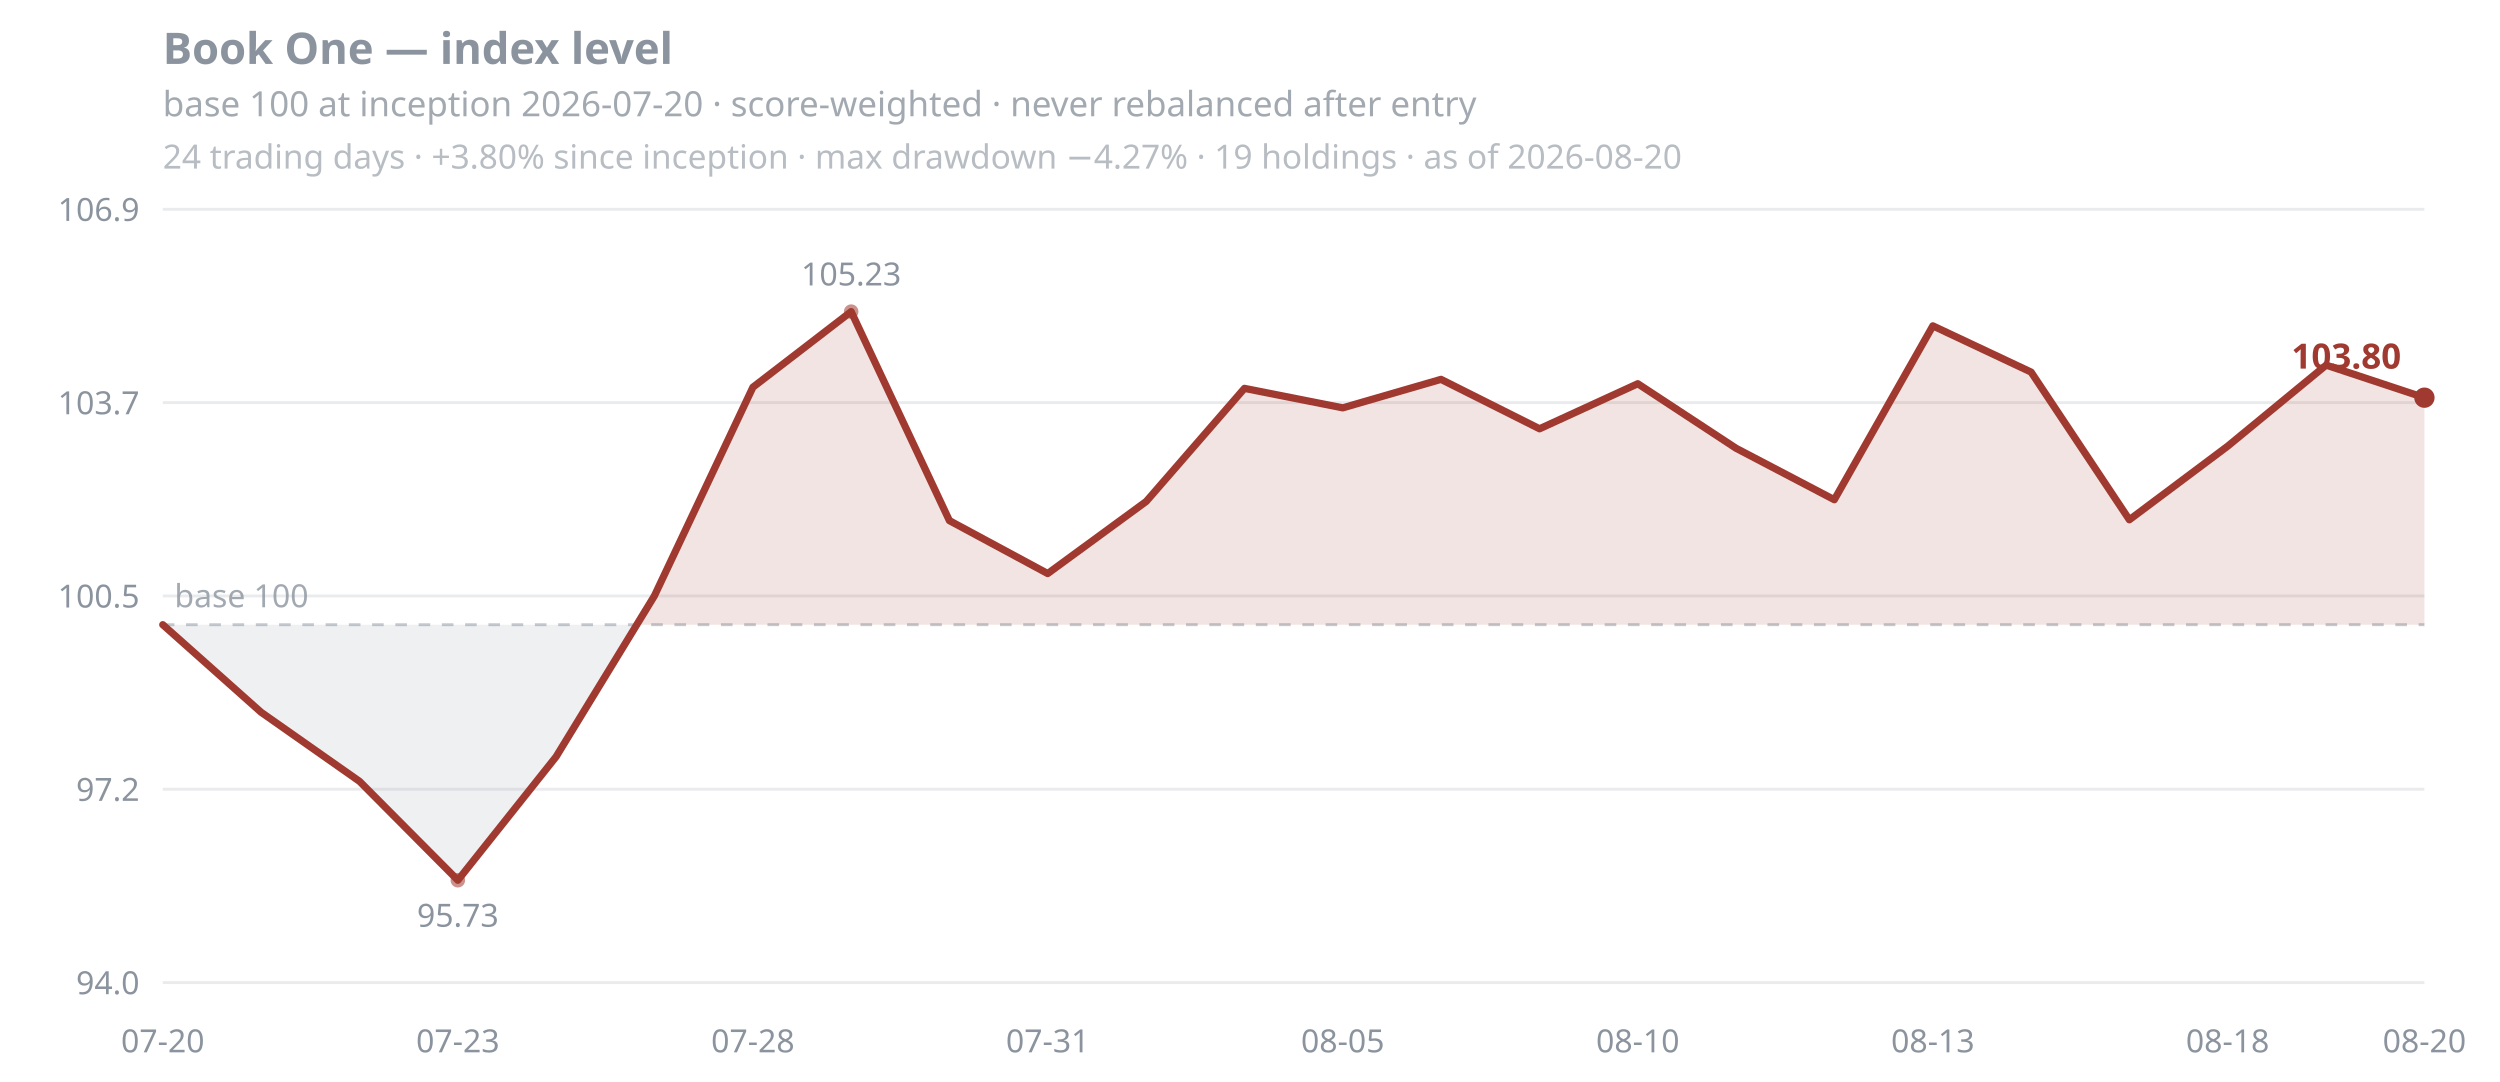
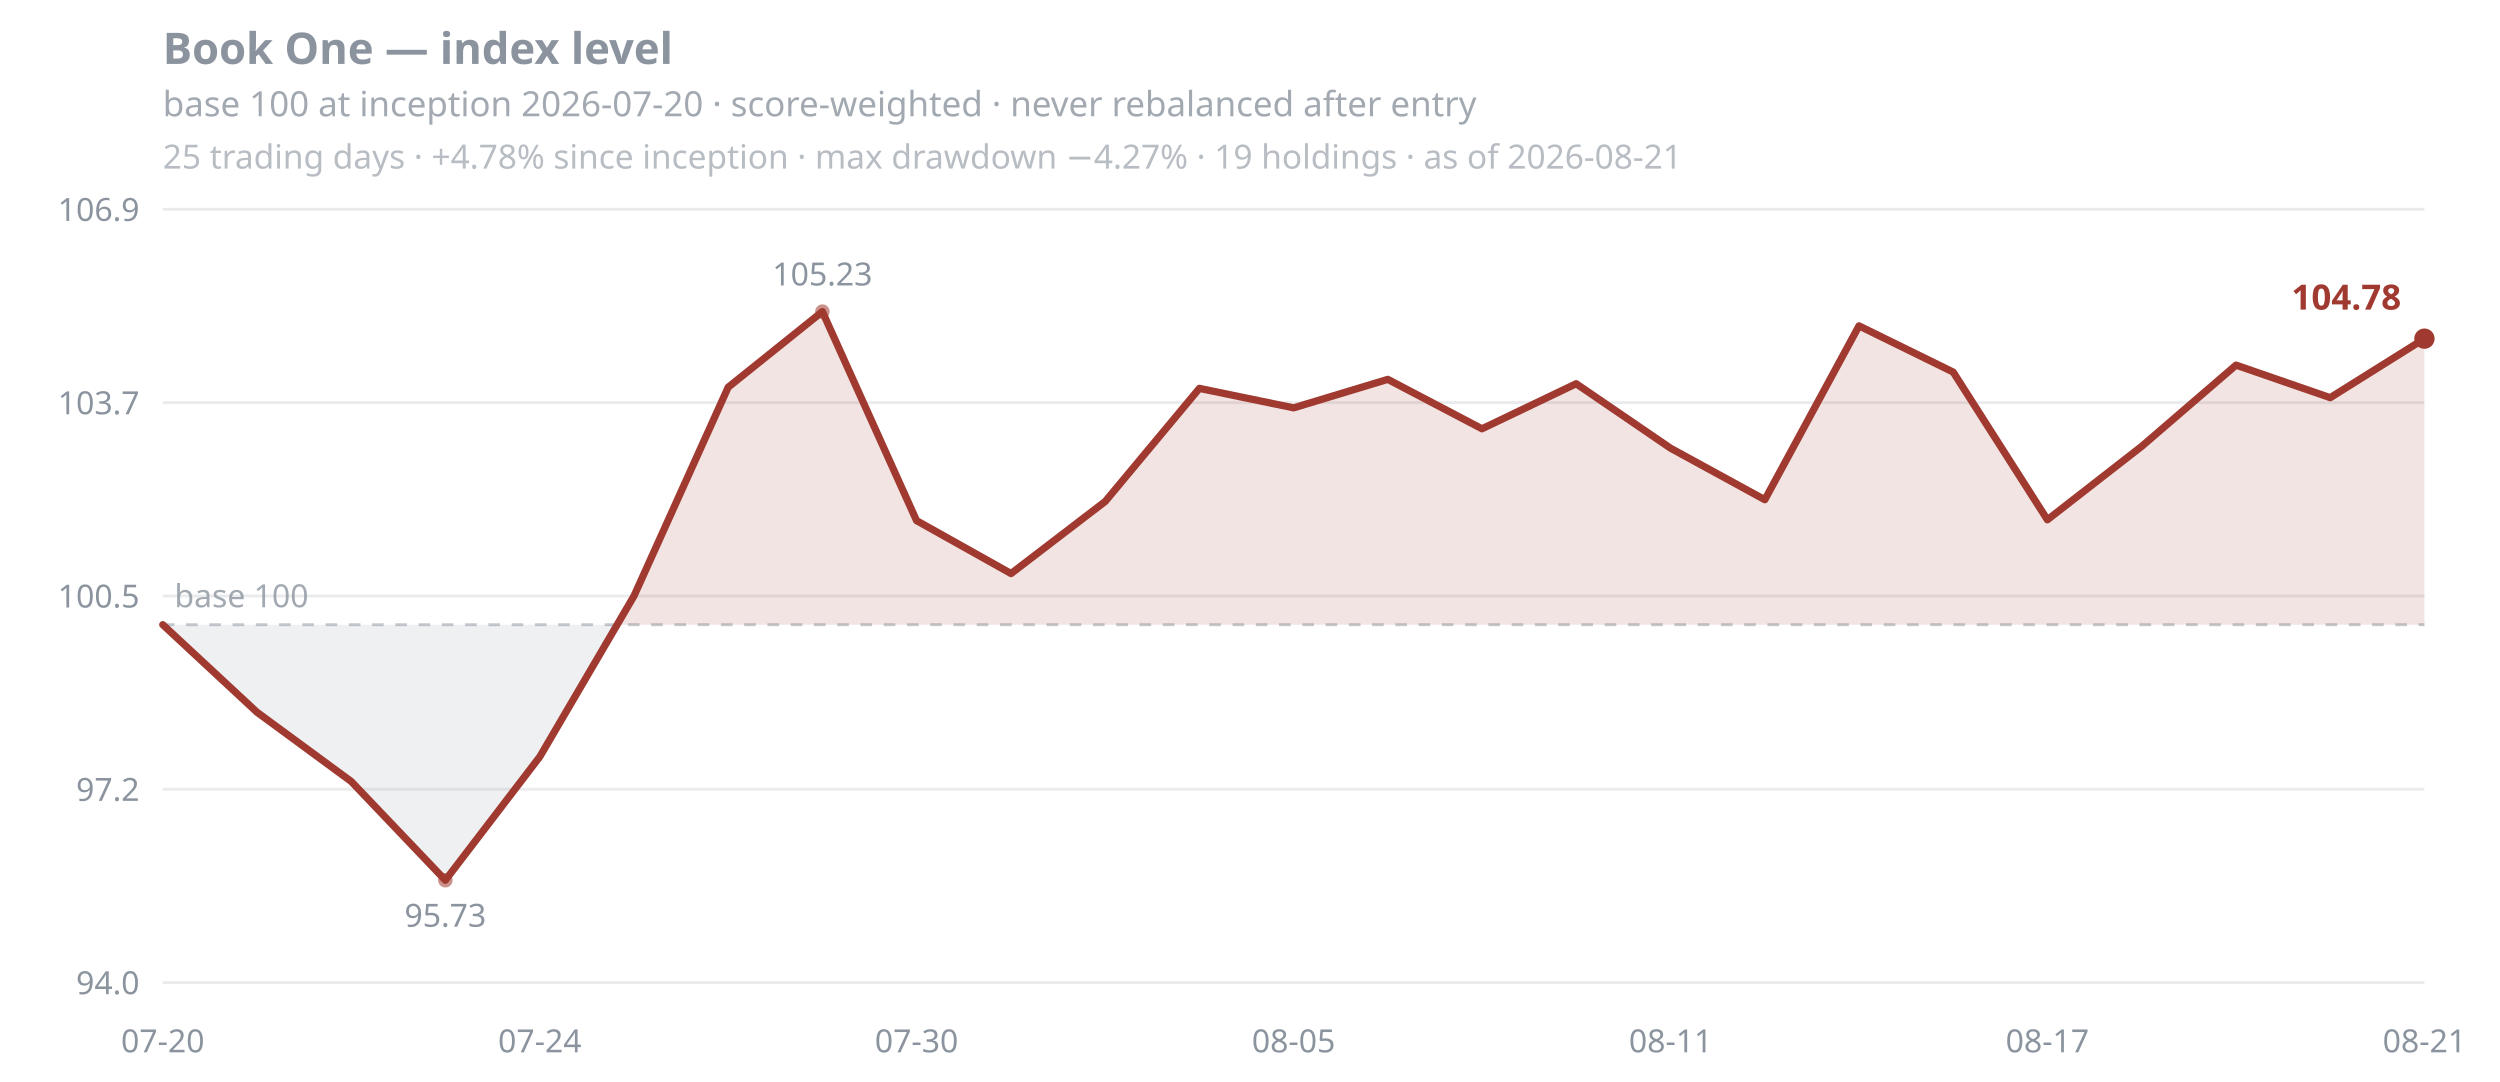
<svg xmlns="http://www.w3.org/2000/svg" viewBox="0 0 860 372" font-family="ui-sans-serif,system-ui,sans-serif">
  <text x="56" y="22" font-size="15" font-weight="600" fill="#8b949e">Book One — index level</text>
  <text x="56" y="40" font-size="12" fill="#8b949e" opacity="0.8">base 100 at inception 2026-07-20 · score-weighted · never rebalanced after entry</text>
-   <text x="56" y="58" font-size="11.5" fill="#8b949e" opacity="0.62">24 trading days · +3.80% since inception · max drawdown −4.27% · 19 holdings · as of 2026-08-20</text>
+   <text x="56" y="58" font-size="11.5" fill="#8b949e" opacity="0.62">25 trading days · +4.78% since inception · max drawdown −4.27% · 19 holdings · as of 2026-08-21</text>
  <line x1="56" y1="338.0" x2="834" y2="338.0" stroke="#8b949e" stroke-opacity="0.18" />
  <text x="48" y="342.0" font-size="11" fill="#8b949e" text-anchor="end">94.0</text>
  <line x1="56" y1="271.5" x2="834" y2="271.5" stroke="#8b949e" stroke-opacity="0.18" />
  <text x="48" y="275.5" font-size="11" fill="#8b949e" text-anchor="end">97.2</text>
  <line x1="56" y1="205.0" x2="834" y2="205.0" stroke="#8b949e" stroke-opacity="0.18" />
  <text x="48" y="209.0" font-size="11" fill="#8b949e" text-anchor="end">100.5</text>
  <line x1="56" y1="138.5" x2="834" y2="138.5" stroke="#8b949e" stroke-opacity="0.18" />
  <text x="48" y="142.5" font-size="11" fill="#8b949e" text-anchor="end">103.7</text>
  <line x1="56" y1="72.0" x2="834" y2="72.0" stroke="#8b949e" stroke-opacity="0.18" />
  <text x="48" y="76.0" font-size="11" fill="#8b949e" text-anchor="end">106.9</text>
  <line x1="56" y1="214.9" x2="834" y2="214.9" stroke="#8b949e" stroke-opacity="0.5" stroke-dasharray="4 4" />
  <text x="60" y="208.9" font-size="11" fill="#8b949e" text-anchor="start" opacity="0.8">base 100</text>
  <text x="56.0" y="362" font-size="11" fill="#8b949e" text-anchor="middle">07-20</text>
-   <text x="157.5" y="362" font-size="11" fill="#8b949e" text-anchor="middle">07-23</text>
-   <text x="259.0" y="362" font-size="11" fill="#8b949e" text-anchor="middle">07-28</text>
-   <text x="360.4" y="362" font-size="11" fill="#8b949e" text-anchor="middle">07-31</text>
-   <text x="461.9" y="362" font-size="11" fill="#8b949e" text-anchor="middle">08-05</text>
-   <text x="563.4" y="362" font-size="11" fill="#8b949e" text-anchor="middle">08-10</text>
-   <text x="664.9" y="362" font-size="11" fill="#8b949e" text-anchor="middle">08-13</text>
-   <text x="766.3" y="362" font-size="11" fill="#8b949e" text-anchor="middle">08-18</text>
-   <text x="834.0" y="362" font-size="11" fill="#8b949e" text-anchor="middle">08-20</text>
+   <text x="185.7" y="362" font-size="11" fill="#8b949e" text-anchor="middle">07-24</text>
+   <text x="315.3" y="362" font-size="11" fill="#8b949e" text-anchor="middle">07-30</text>
+   <text x="445.0" y="362" font-size="11" fill="#8b949e" text-anchor="middle">08-05</text>
+   <text x="574.7" y="362" font-size="11" fill="#8b949e" text-anchor="middle">08-11</text>
+   <text x="704.3" y="362" font-size="11" fill="#8b949e" text-anchor="middle">08-17</text>
+   <text x="834.0" y="362" font-size="11" fill="#8b949e" text-anchor="middle">08-21</text>
  <defs>
    <clipPath id="above">
      <rect x="56" y="72" width="778" height="142.9" />
    </clipPath>
    <clipPath id="below">
      <rect x="56" y="214.9" width="778" height="123.1" />
    </clipPath>
  </defs>
-   <polygon points="56.0,214.9 56.0,214.9 89.8,245.0 123.7,268.8 157.5,302.8 191.3,260.3 225.1,205.0 259.0,133.2 292.8,107.2 326.6,179.1 360.4,197.3 394.3,172.5 428.1,133.6 461.9,140.3 495.7,130.5 529.6,147.5 563.4,132.0 597.2,154.2 631.0,171.9 664.9,112.1 698.7,128.0 732.5,178.8 766.3,153.5 800.2,125.6 834.0,136.8 834.0,214.9" fill="#a0392f" fill-opacity="0.14" clip-path="url(#above)" />
-   <polygon points="56.0,214.9 56.0,214.9 89.8,245.0 123.7,268.8 157.5,302.8 191.3,260.3 225.1,205.0 259.0,133.2 292.8,107.2 326.6,179.1 360.4,197.3 394.3,172.5 428.1,133.6 461.9,140.3 495.7,130.5 529.6,147.5 563.4,132.0 597.2,154.2 631.0,171.9 664.9,112.1 698.7,128.0 732.5,178.8 766.3,153.5 800.2,125.6 834.0,136.8 834.0,214.9" fill="#8b949e" fill-opacity="0.14" clip-path="url(#below)" />
-   <polyline points="56.0,214.9 89.8,245.0 123.7,268.8 157.5,302.8 191.3,260.3 225.1,205.0 259.0,133.2 292.8,107.2 326.6,179.1 360.4,197.3 394.3,172.5 428.1,133.6 461.9,140.3 495.7,130.5 529.6,147.5 563.4,132.0 597.2,154.2 631.0,171.9 664.9,112.1 698.7,128.0 732.5,178.8 766.3,153.5 800.2,125.6 834.0,136.8" fill="none" stroke="#a0392f" stroke-width="2.5" stroke-linejoin="round" stroke-linecap="round" />
-   <circle cx="157.5" cy="302.8" r="2.5" fill="#a0392f" fill-opacity="0.55" />
-   <text x="157.5" y="318.8" font-size="11" fill="#8b949e" text-anchor="middle">95.73</text>
-   <circle cx="292.8" cy="107.2" r="2.5" fill="#a0392f" fill-opacity="0.55" />
-   <text x="292.8" y="98.2" font-size="11" fill="#8b949e" text-anchor="middle">105.23</text>
-   <circle cx="834.0" cy="136.8" r="3.5" fill="#a0392f" />
-   <text x="826.0" y="126.8" font-size="12" font-weight="600" fill="#a0392f" text-anchor="end">103.80</text>
+   <polygon points="56.0,214.9 56.0,214.9 88.4,245.0 120.8,268.8 153.2,302.8 185.7,260.3 218.1,205.0 250.5,133.2 282.9,107.2 315.3,179.1 347.8,197.3 380.2,172.5 412.6,133.6 445.0,140.3 477.4,130.5 509.8,147.5 542.2,132.0 574.7,154.2 607.1,171.9 639.5,112.1 671.9,128.0 704.3,178.8 736.8,153.5 769.2,125.6 801.6,136.8 834.0,116.5 834.0,214.9" fill="#a0392f" fill-opacity="0.14" clip-path="url(#above)" />
+   <polygon points="56.0,214.9 56.0,214.9 88.4,245.0 120.8,268.8 153.2,302.8 185.7,260.3 218.1,205.0 250.5,133.2 282.9,107.2 315.3,179.1 347.8,197.3 380.2,172.5 412.6,133.6 445.0,140.3 477.4,130.5 509.8,147.5 542.2,132.0 574.7,154.2 607.1,171.9 639.5,112.1 671.9,128.0 704.3,178.8 736.8,153.5 769.2,125.6 801.6,136.8 834.0,116.5 834.0,214.9" fill="#8b949e" fill-opacity="0.14" clip-path="url(#below)" />
+   <polyline points="56.0,214.9 88.4,245.0 120.8,268.8 153.2,302.8 185.7,260.3 218.1,205.0 250.5,133.2 282.9,107.2 315.3,179.1 347.8,197.3 380.2,172.5 412.6,133.6 445.0,140.3 477.4,130.5 509.8,147.5 542.2,132.0 574.7,154.2 607.1,171.9 639.5,112.1 671.9,128.0 704.3,178.8 736.8,153.5 769.2,125.6 801.6,136.8 834.0,116.5" fill="none" stroke="#a0392f" stroke-width="2.5" stroke-linejoin="round" stroke-linecap="round" />
+   <circle cx="153.2" cy="302.8" r="2.5" fill="#a0392f" fill-opacity="0.55" />
+   <text x="153.2" y="318.8" font-size="11" fill="#8b949e" text-anchor="middle">95.73</text>
+   <circle cx="282.9" cy="107.2" r="2.5" fill="#a0392f" fill-opacity="0.55" />
+   <text x="282.9" y="98.2" font-size="11" fill="#8b949e" text-anchor="middle">105.23</text>
+   <circle cx="834.0" cy="116.5" r="3.5" fill="#a0392f" />
+   <text x="826.0" y="106.5" font-size="12" font-weight="600" fill="#a0392f" text-anchor="end">104.78</text>
</svg>
